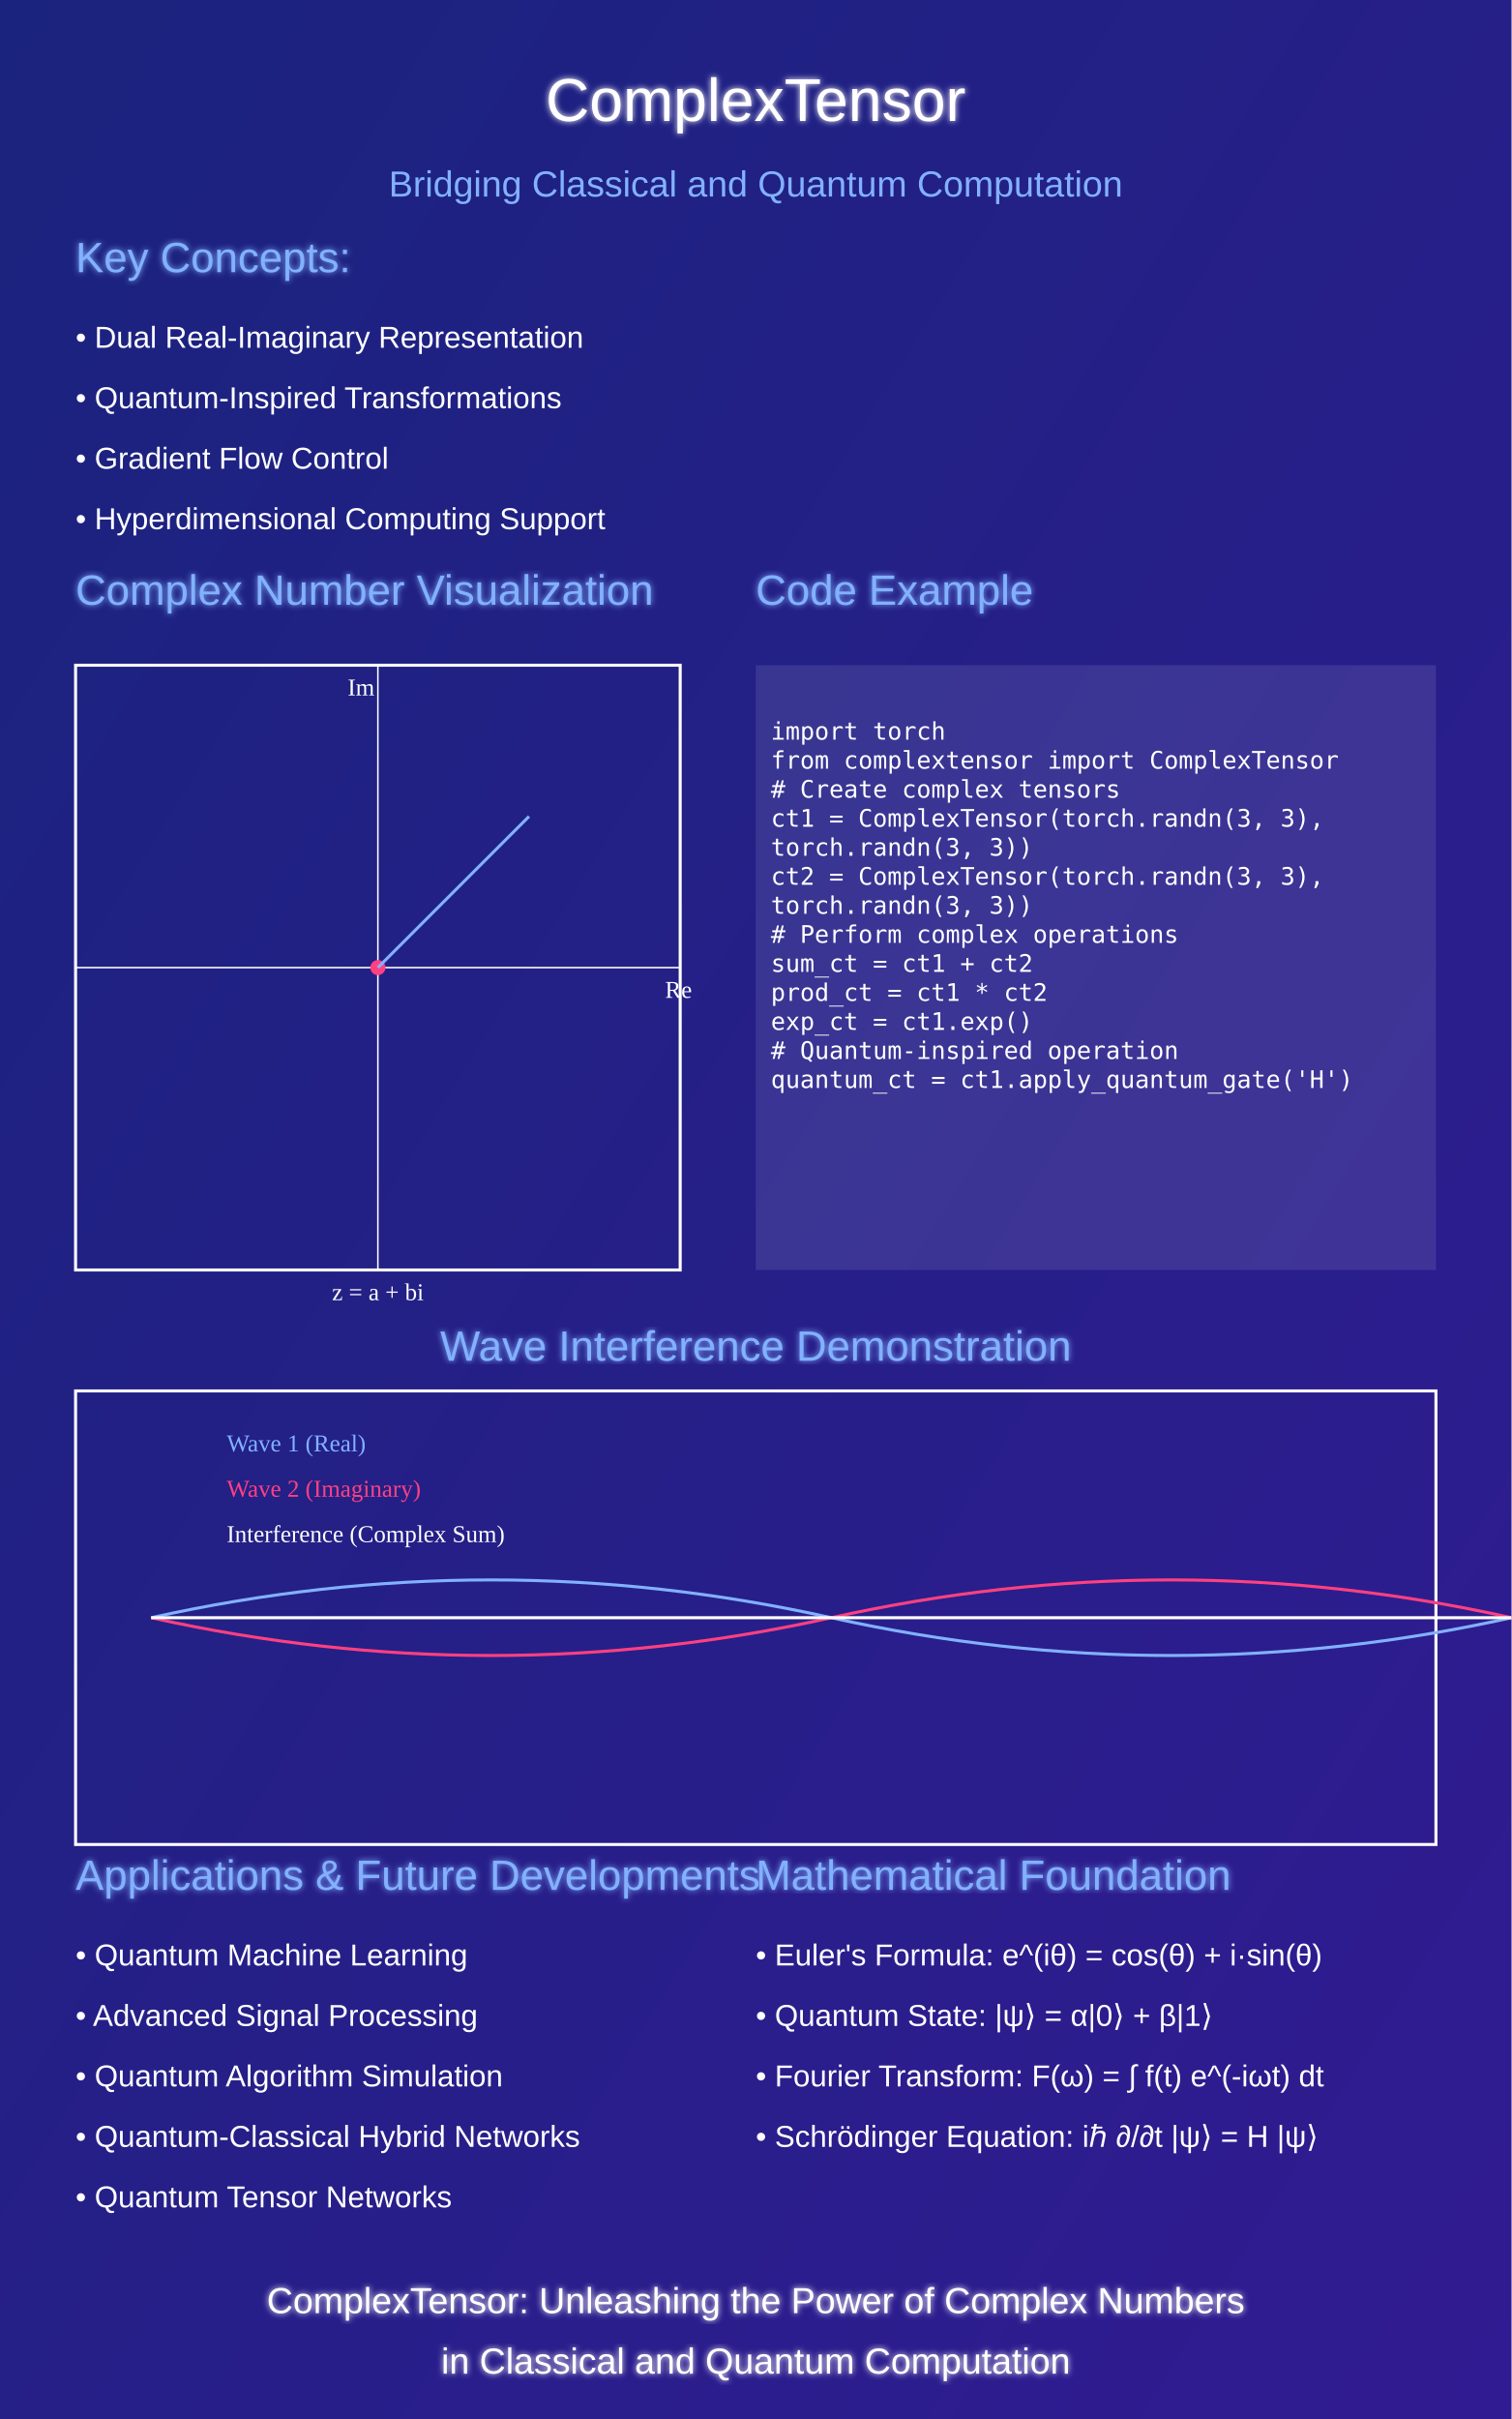
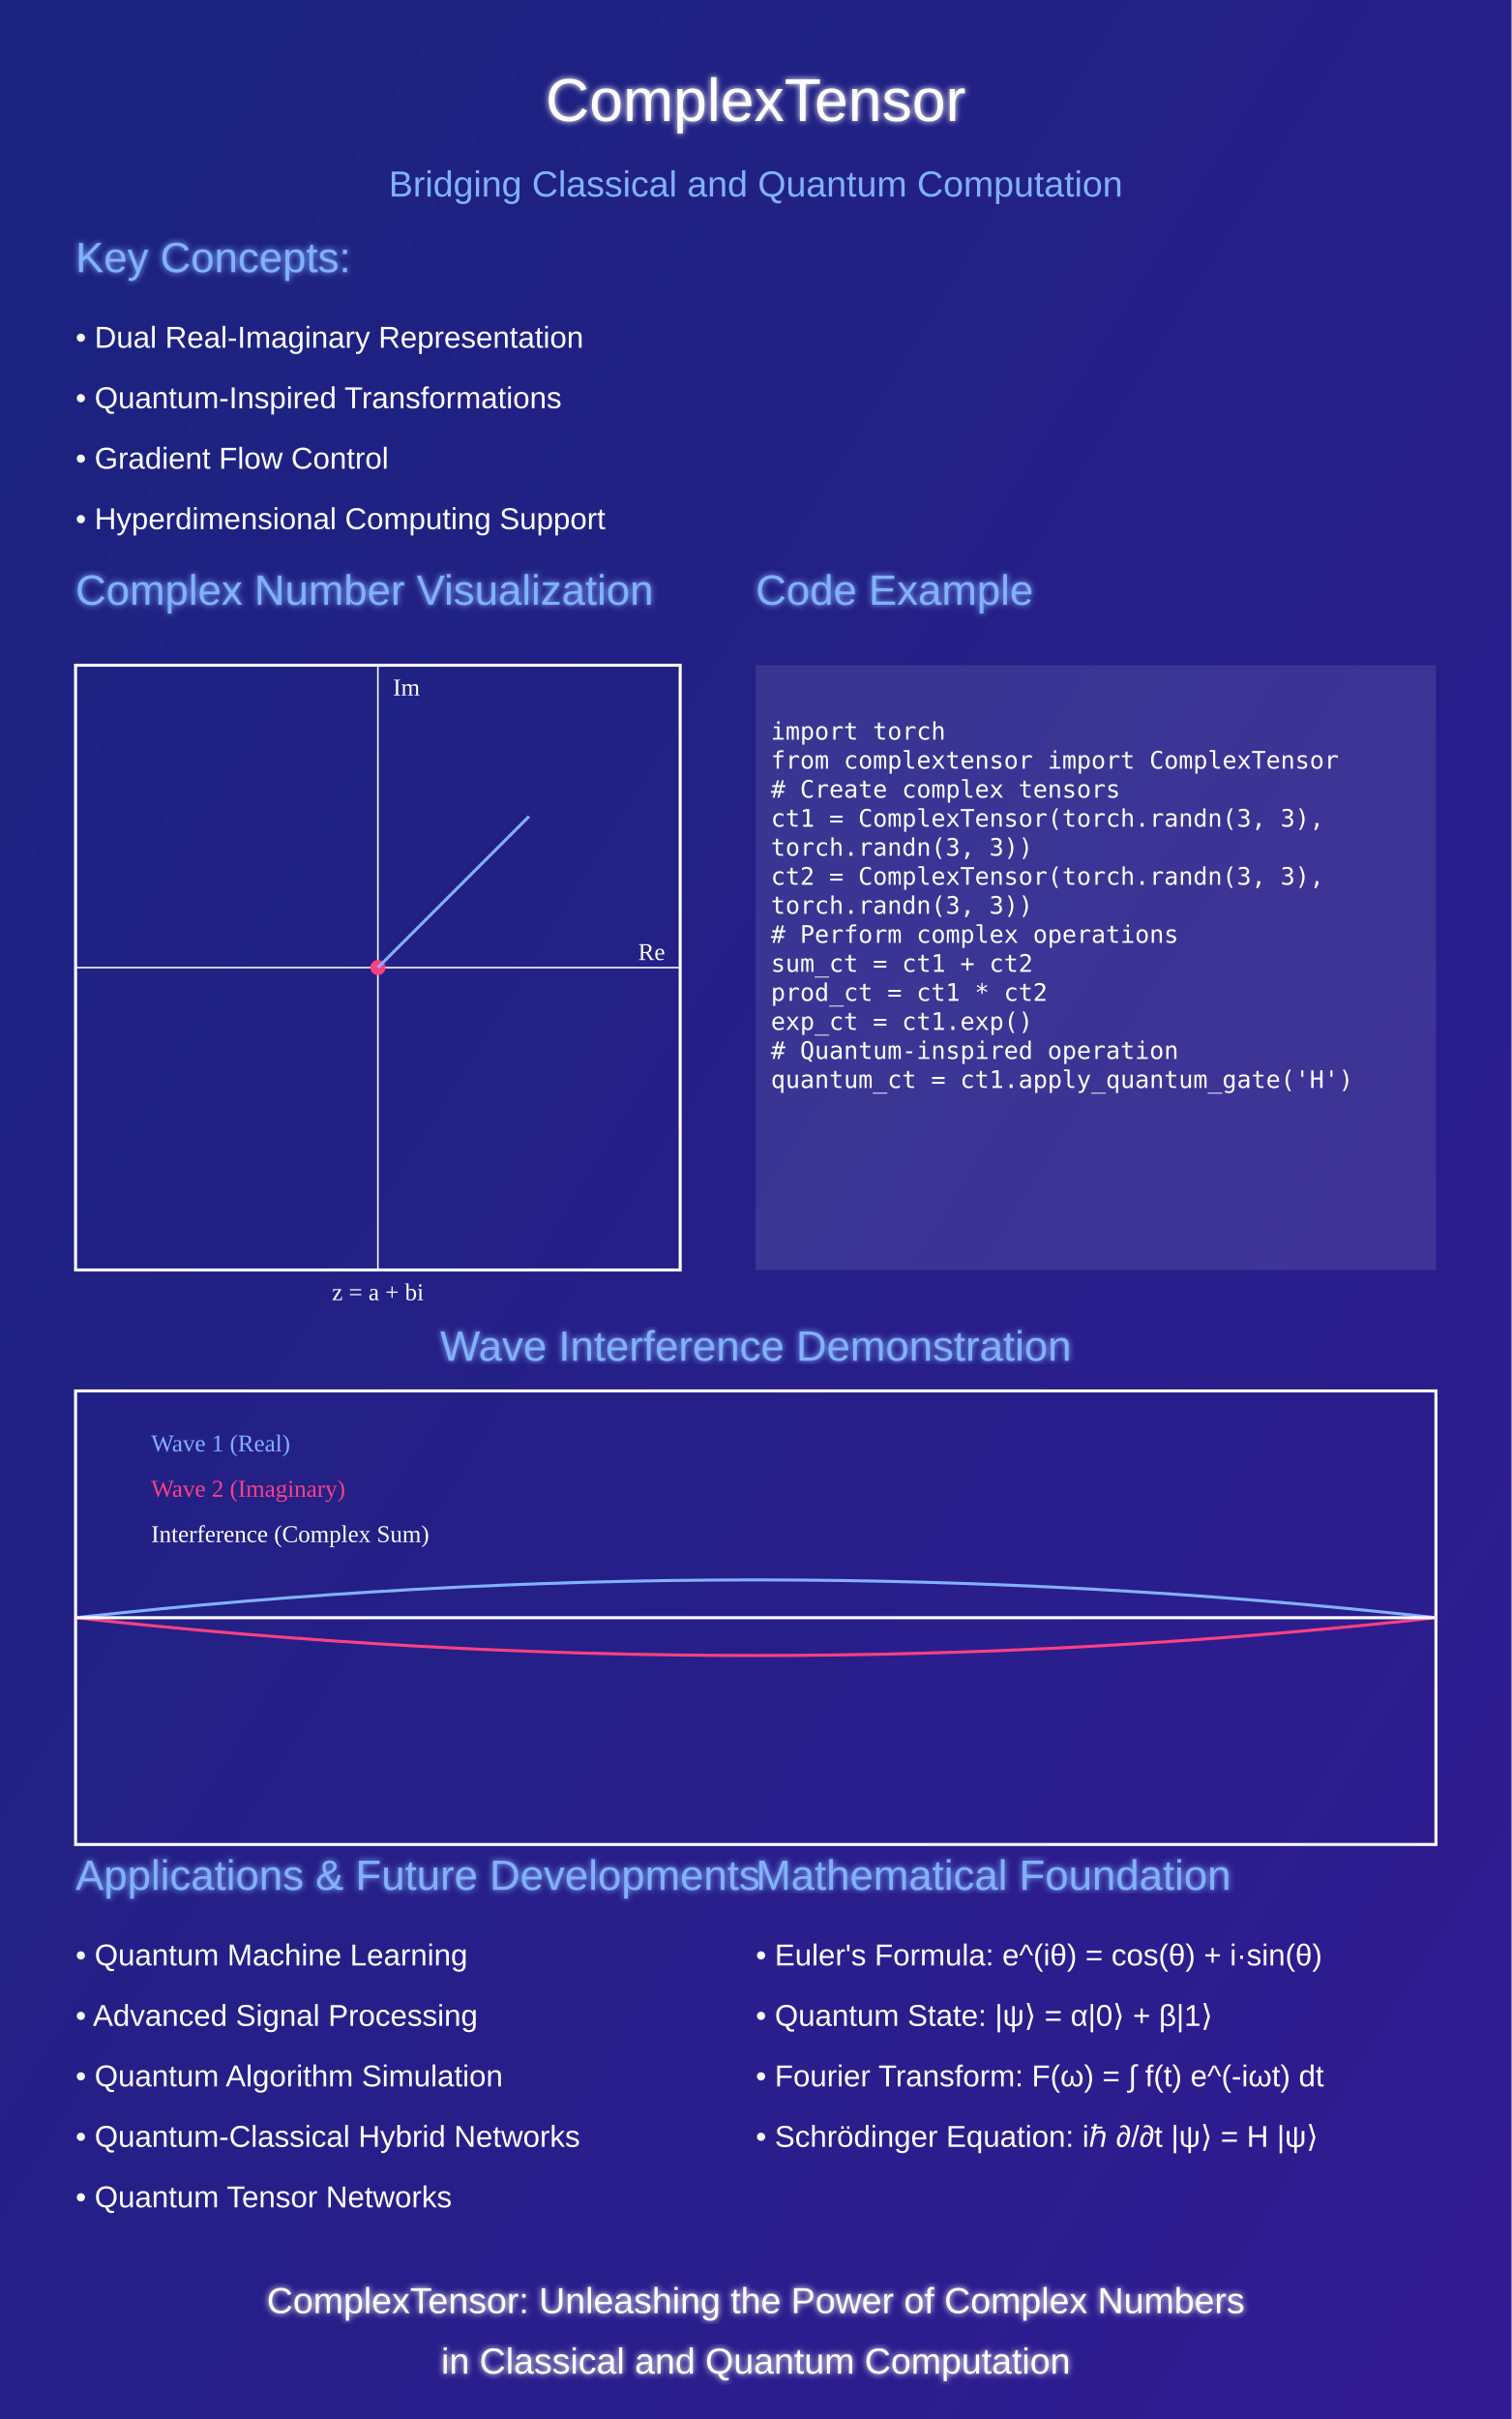
- <svg xmlns="http://www.w3.org/2000/svg" viewBox="0 0 1000 1600">
+ <svg xmlns="http://www.w3.org/2000/svg" viewBox="0 0 1000 1600" width="100%" height="100%">
  <defs>
    <linearGradient id="bgGradient" x1="0%" y1="0%" x2="100%" y2="100%">
      <stop offset="0%" style="stop-color:#1a237e;stop-opacity:1" />
      <stop offset="100%" style="stop-color:#311b92;stop-opacity:1" />
    </linearGradient>
    <filter id="glow">
      <feGaussianBlur stdDeviation="2" result="coloredBlur" />
      <feMerge>
        <feMergeNode in="coloredBlur" />
        <feMergeNode in="SourceGraphic" />
      </feMerge>
    </filter>
  </defs>
  <rect width="1000" height="1600" fill="url(#bgGradient)" />
  <text x="500" y="80" font-family="Arial, sans-serif" font-size="40" fill="#ffffff" text-anchor="middle" filter="url(#glow)">ComplexTensor</text>
  <text x="500" y="130" font-family="Arial, sans-serif" font-size="24" fill="#82b1ff" text-anchor="middle">Bridging Classical and Quantum Computation</text>
  <g transform="translate(50, 180)">
    <text font-family="Arial, sans-serif" font-size="28" fill="#82b1ff" filter="url(#glow)">Key Concepts:</text>
    <text x="0" y="50" font-family="Arial, sans-serif" font-size="20" fill="#ffffff">• Dual Real-Imaginary Representation</text>
    <text x="0" y="90" font-family="Arial, sans-serif" font-size="20" fill="#ffffff">• Quantum-Inspired Transformations</text>
    <text x="0" y="130" font-family="Arial, sans-serif" font-size="20" fill="#ffffff">• Gradient Flow Control</text>
    <text x="0" y="170" font-family="Arial, sans-serif" font-size="20" fill="#ffffff">• Hyperdimensional Computing Support</text>
  </g>
  <g transform="translate(50, 400)">
    <text font-family="Arial, sans-serif" font-size="28" fill="#82b1ff" filter="url(#glow)">Complex Number Visualization</text>
    <rect x="0" y="40" width="400" height="400" fill="none" stroke="#ffffff" stroke-width="2" />
    <line x1="0" y1="240" x2="400" y2="240" stroke="#ffffff" stroke-width="1" />
    <line x1="200" y1="40" x2="200" y2="440" stroke="#ffffff" stroke-width="1" />
-     <text x="390" y="260" fill="#ffffff" font-size="16">Re</text>
-     <text x="180" y="60" fill="#ffffff" font-size="16">Im</text>
+     <text x="390" y="235" fill="#ffffff" font-size="16" text-anchor="end">Re</text>
+     <text x="210" y="60" fill="#ffffff" font-size="16" text-anchor="start">Im</text>
    <circle cx="200" cy="240" r="5" fill="#ff4081">
      <animate attributeName="cx" values="200;300;200;100;200" dur="10s" repeatCount="indefinite" />
      <animate attributeName="cy" values="240;140;240;340;240" dur="10s" repeatCount="indefinite" />
    </circle>
    <path d="M200,240 L300,140" stroke="#82b1ff" stroke-width="2">
      <animate attributeName="d" values="M200,240 L300,140;M200,240 L200,240;M200,240 L100,340;M200,240 L300,140" dur="10s" repeatCount="indefinite" />
    </path>
    <text x="200" y="460" fill="#ffffff" font-size="16" text-anchor="middle">z = a + bi</text>
  </g>
  <g transform="translate(500, 400)">
    <text font-family="Arial, sans-serif" font-size="28" fill="#82b1ff" filter="url(#glow)">Code Example</text>
    <rect x="0" y="40" width="450" height="400" fill="white" opacity="0.1" />
    <text x="10" y="70" font-family="monospace" font-size="16" fill="#ffffff">
      <tspan x="10" dy="1.2em">import torch</tspan>
      <tspan x="10" dy="1.2em">from complextensor import ComplexTensor</tspan>
      <tspan x="10" dy="1.2em" />
      <tspan x="10" dy="1.2em"># Create complex tensors</tspan>
      <tspan x="10" dy="1.2em">ct1 = ComplexTensor(torch.randn(3, 3),</tspan>
      <tspan x="10" dy="1.2em">                    torch.randn(3, 3))</tspan>
      <tspan x="10" dy="1.2em">ct2 = ComplexTensor(torch.randn(3, 3),</tspan>
      <tspan x="10" dy="1.2em">                    torch.randn(3, 3))</tspan>
      <tspan x="10" dy="1.2em" />
      <tspan x="10" dy="1.2em"># Perform complex operations</tspan>
      <tspan x="10" dy="1.2em">sum_ct = ct1 + ct2</tspan>
      <tspan x="10" dy="1.2em">prod_ct = ct1 * ct2</tspan>
      <tspan x="10" dy="1.2em">exp_ct = ct1.exp()</tspan>
      <tspan x="10" dy="1.2em" />
      <tspan x="10" dy="1.2em"># Quantum-inspired operation</tspan>
      <tspan x="10" dy="1.2em">quantum_ct = ct1.apply_quantum_gate('H')</tspan>
    </text>
  </g>
  <g transform="translate(50, 900)">
    <text x="450" y="0" font-family="Arial, sans-serif" font-size="28" fill="#82b1ff" text-anchor="middle" filter="url(#glow)">Wave Interference Demonstration</text>
    <rect x="0" y="20" width="900" height="300" fill="none" stroke="#ffffff" stroke-width="2" />
-     <path d="M50,170 Q275,120 500,170 T950,170" fill="none" stroke="#82b1ff" stroke-width="2">
-       <animate attributeName="d" values="M50,170 Q275,120 500,170 T950,170;                        M50,170 Q275,220 500,170 T950,170;                        M50,170 Q275,120 500,170 T950,170" dur="4s" repeatCount="indefinite" />
+     <path d="M0,170 Q450,120 900,170" fill="none" stroke="#82b1ff" stroke-width="2">
+       <animate attributeName="d" values="                  M0,170 Q450,120 900,170;                  M0,170 Q450,220 900,170;                  M0,170 Q450,120 900,170" dur="4s" repeatCount="indefinite" />
    </path>
-     <path d="M50,170 Q275,220 500,170 T950,170" fill="none" stroke="#ff4081" stroke-width="2">
-       <animate attributeName="d" values="M50,170 Q275,220 500,170 T950,170;                        M50,170 Q275,120 500,170 T950,170;                        M50,170 Q275,220 500,170 T950,170" dur="3s" repeatCount="indefinite" />
+     <path d="M0,170 Q450,220 900,170" fill="none" stroke="#ff4081" stroke-width="2">
+       <animate attributeName="d" values="                  M0,170 Q450,220 900,170;                  M0,170 Q450,120 900,170;                  M0,170 Q450,220 900,170" dur="3s" repeatCount="indefinite" />
    </path>
-     <path d="M50,170 Q275,170 500,170 T950,170" fill="none" stroke="#ffffff" stroke-width="2">
-       <animate attributeName="d" values="M50,170 Q275,170 500,170 T950,170;                        M50,170 Q275,195 500,170 T950,170;                        M50,170 Q275,145 500,170 T950,170;                        M50,170 Q275,170 500,170 T950,170" dur="2s" repeatCount="indefinite" />
+     <path d="M0,170 Q450,170 900,170" fill="none" stroke="#ffffff" stroke-width="2">
+       <animate attributeName="d" values="                  M0,170 Q450,170 900,170;                  M0,170 Q450,195 900,170;                  M0,170 Q450,145 900,170;                  M0,170 Q450,170 900,170" dur="2s" repeatCount="indefinite" />
    </path>
-     <text x="100" y="60" fill="#82b1ff" font-size="16">Wave 1 (Real)</text>
-     <text x="100" y="90" fill="#ff4081" font-size="16">Wave 2 (Imaginary)</text>
-     <text x="100" y="120" fill="#ffffff" font-size="16">Interference (Complex Sum)</text>
+     <text x="50" y="60" fill="#82b1ff" font-size="16">Wave 1 (Real)</text>
+     <text x="50" y="90" fill="#ff4081" font-size="16">Wave 2 (Imaginary)</text>
+     <text x="50" y="120" fill="#ffffff" font-size="16">Interference (Complex Sum)</text>
  </g>
  <g transform="translate(50, 1250)">
    <text font-family="Arial, sans-serif" font-size="28" fill="#82b1ff" filter="url(#glow)">Applications &amp; Future Developments</text>
    <text x="0" y="50" font-family="Arial, sans-serif" font-size="20" fill="#ffffff">• Quantum Machine Learning</text>
    <text x="0" y="90" font-family="Arial, sans-serif" font-size="20" fill="#ffffff">• Advanced Signal Processing</text>
    <text x="0" y="130" font-family="Arial, sans-serif" font-size="20" fill="#ffffff">• Quantum Algorithm Simulation</text>
    <text x="0" y="170" font-family="Arial, sans-serif" font-size="20" fill="#ffffff">• Quantum-Classical Hybrid Networks</text>
    <text x="0" y="210" font-family="Arial, sans-serif" font-size="20" fill="#ffffff">• Quantum Tensor Networks</text>
  </g>
  <g transform="translate(500, 1250)">
    <text font-family="Arial, sans-serif" font-size="28" fill="#82b1ff" filter="url(#glow)">Mathematical Foundation</text>
    <text x="0" y="50" font-family="Arial, sans-serif" font-size="20" fill="#ffffff">• Euler's Formula: e^(iθ) = cos(θ) + i·sin(θ)</text>
    <text x="0" y="90" font-family="Arial, sans-serif" font-size="20" fill="#ffffff">• Quantum State: |ψ⟩ = α|0⟩ + β|1⟩</text>
    <text x="0" y="130" font-family="Arial, sans-serif" font-size="20" fill="#ffffff">• Fourier Transform: F(ω) = ∫ f(t) e^(-iωt) dt</text>
    <text x="0" y="170" font-family="Arial, sans-serif" font-size="20" fill="#ffffff">• Schrödinger Equation: iℏ ∂/∂t |ψ⟩ = H |ψ⟩</text>
  </g>
  <text x="500" y="1530" font-family="Arial, sans-serif" font-size="24" fill="#ffffff" text-anchor="middle" filter="url(#glow)">
    ComplexTensor: Unleashing the Power of Complex Numbers
  </text>
  <text x="500" y="1570" font-family="Arial, sans-serif" font-size="24" fill="#ffffff" text-anchor="middle" filter="url(#glow)">
    in Classical and Quantum Computation
  </text>
</svg>
